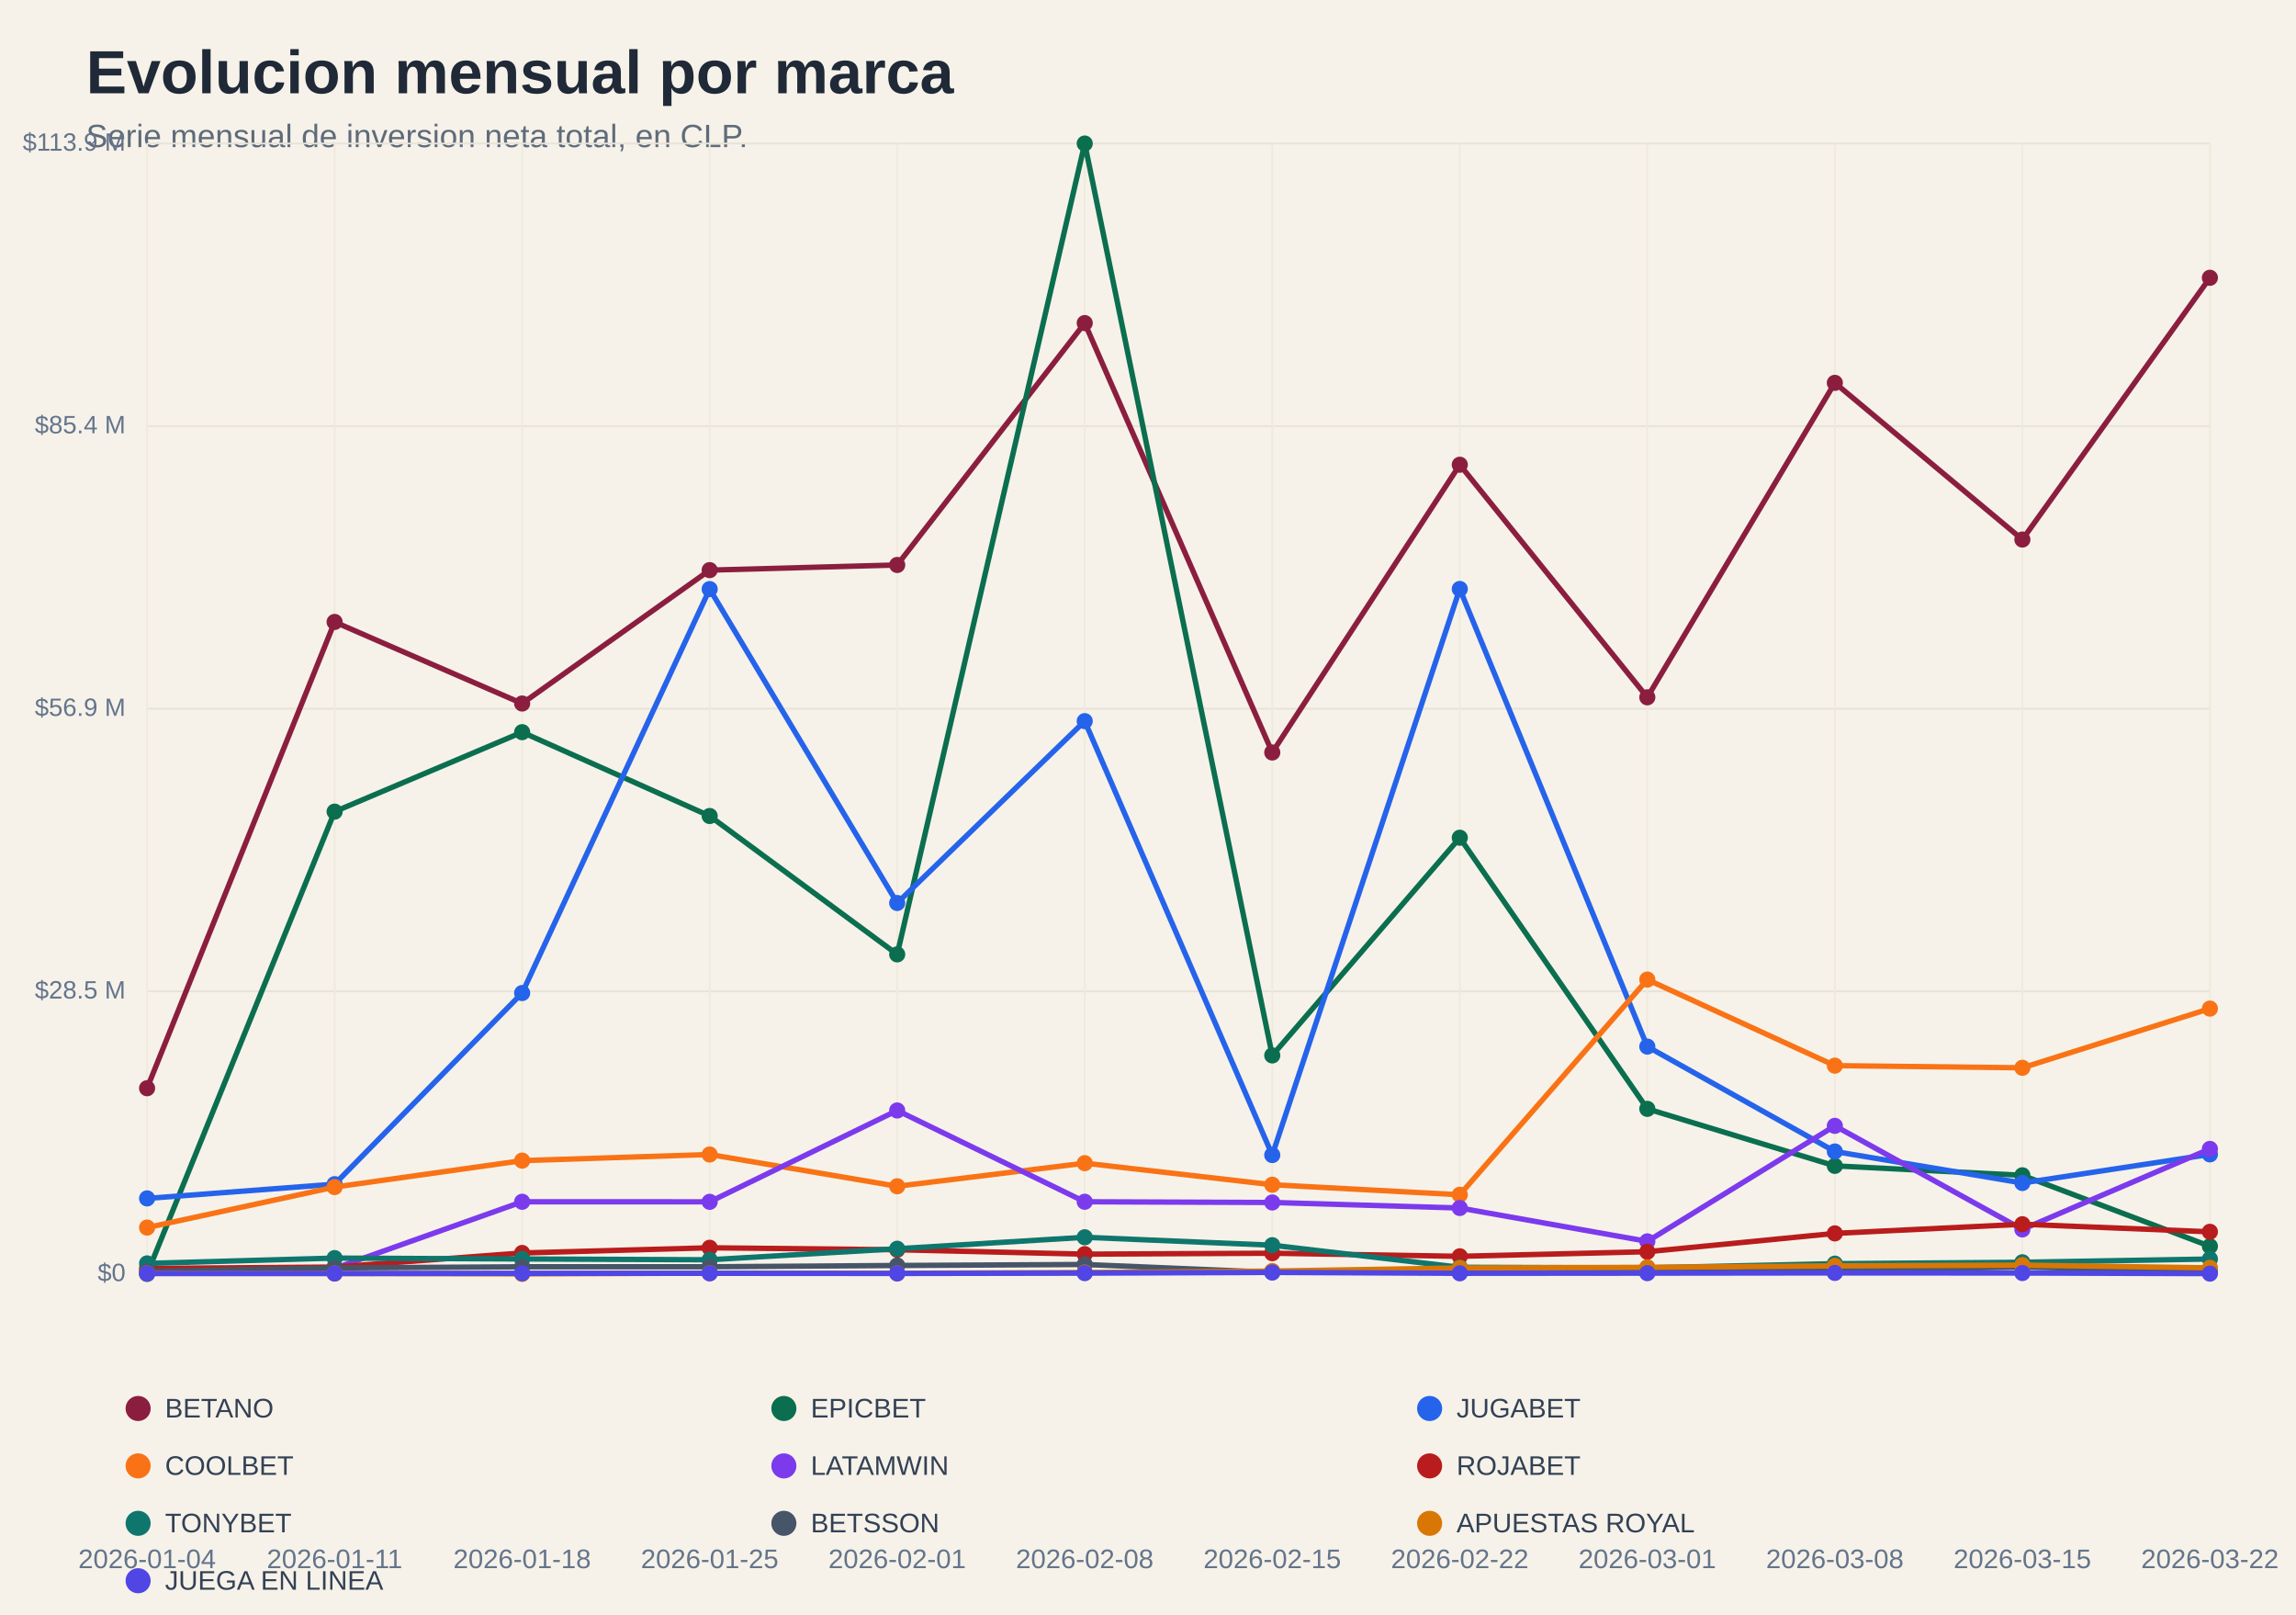
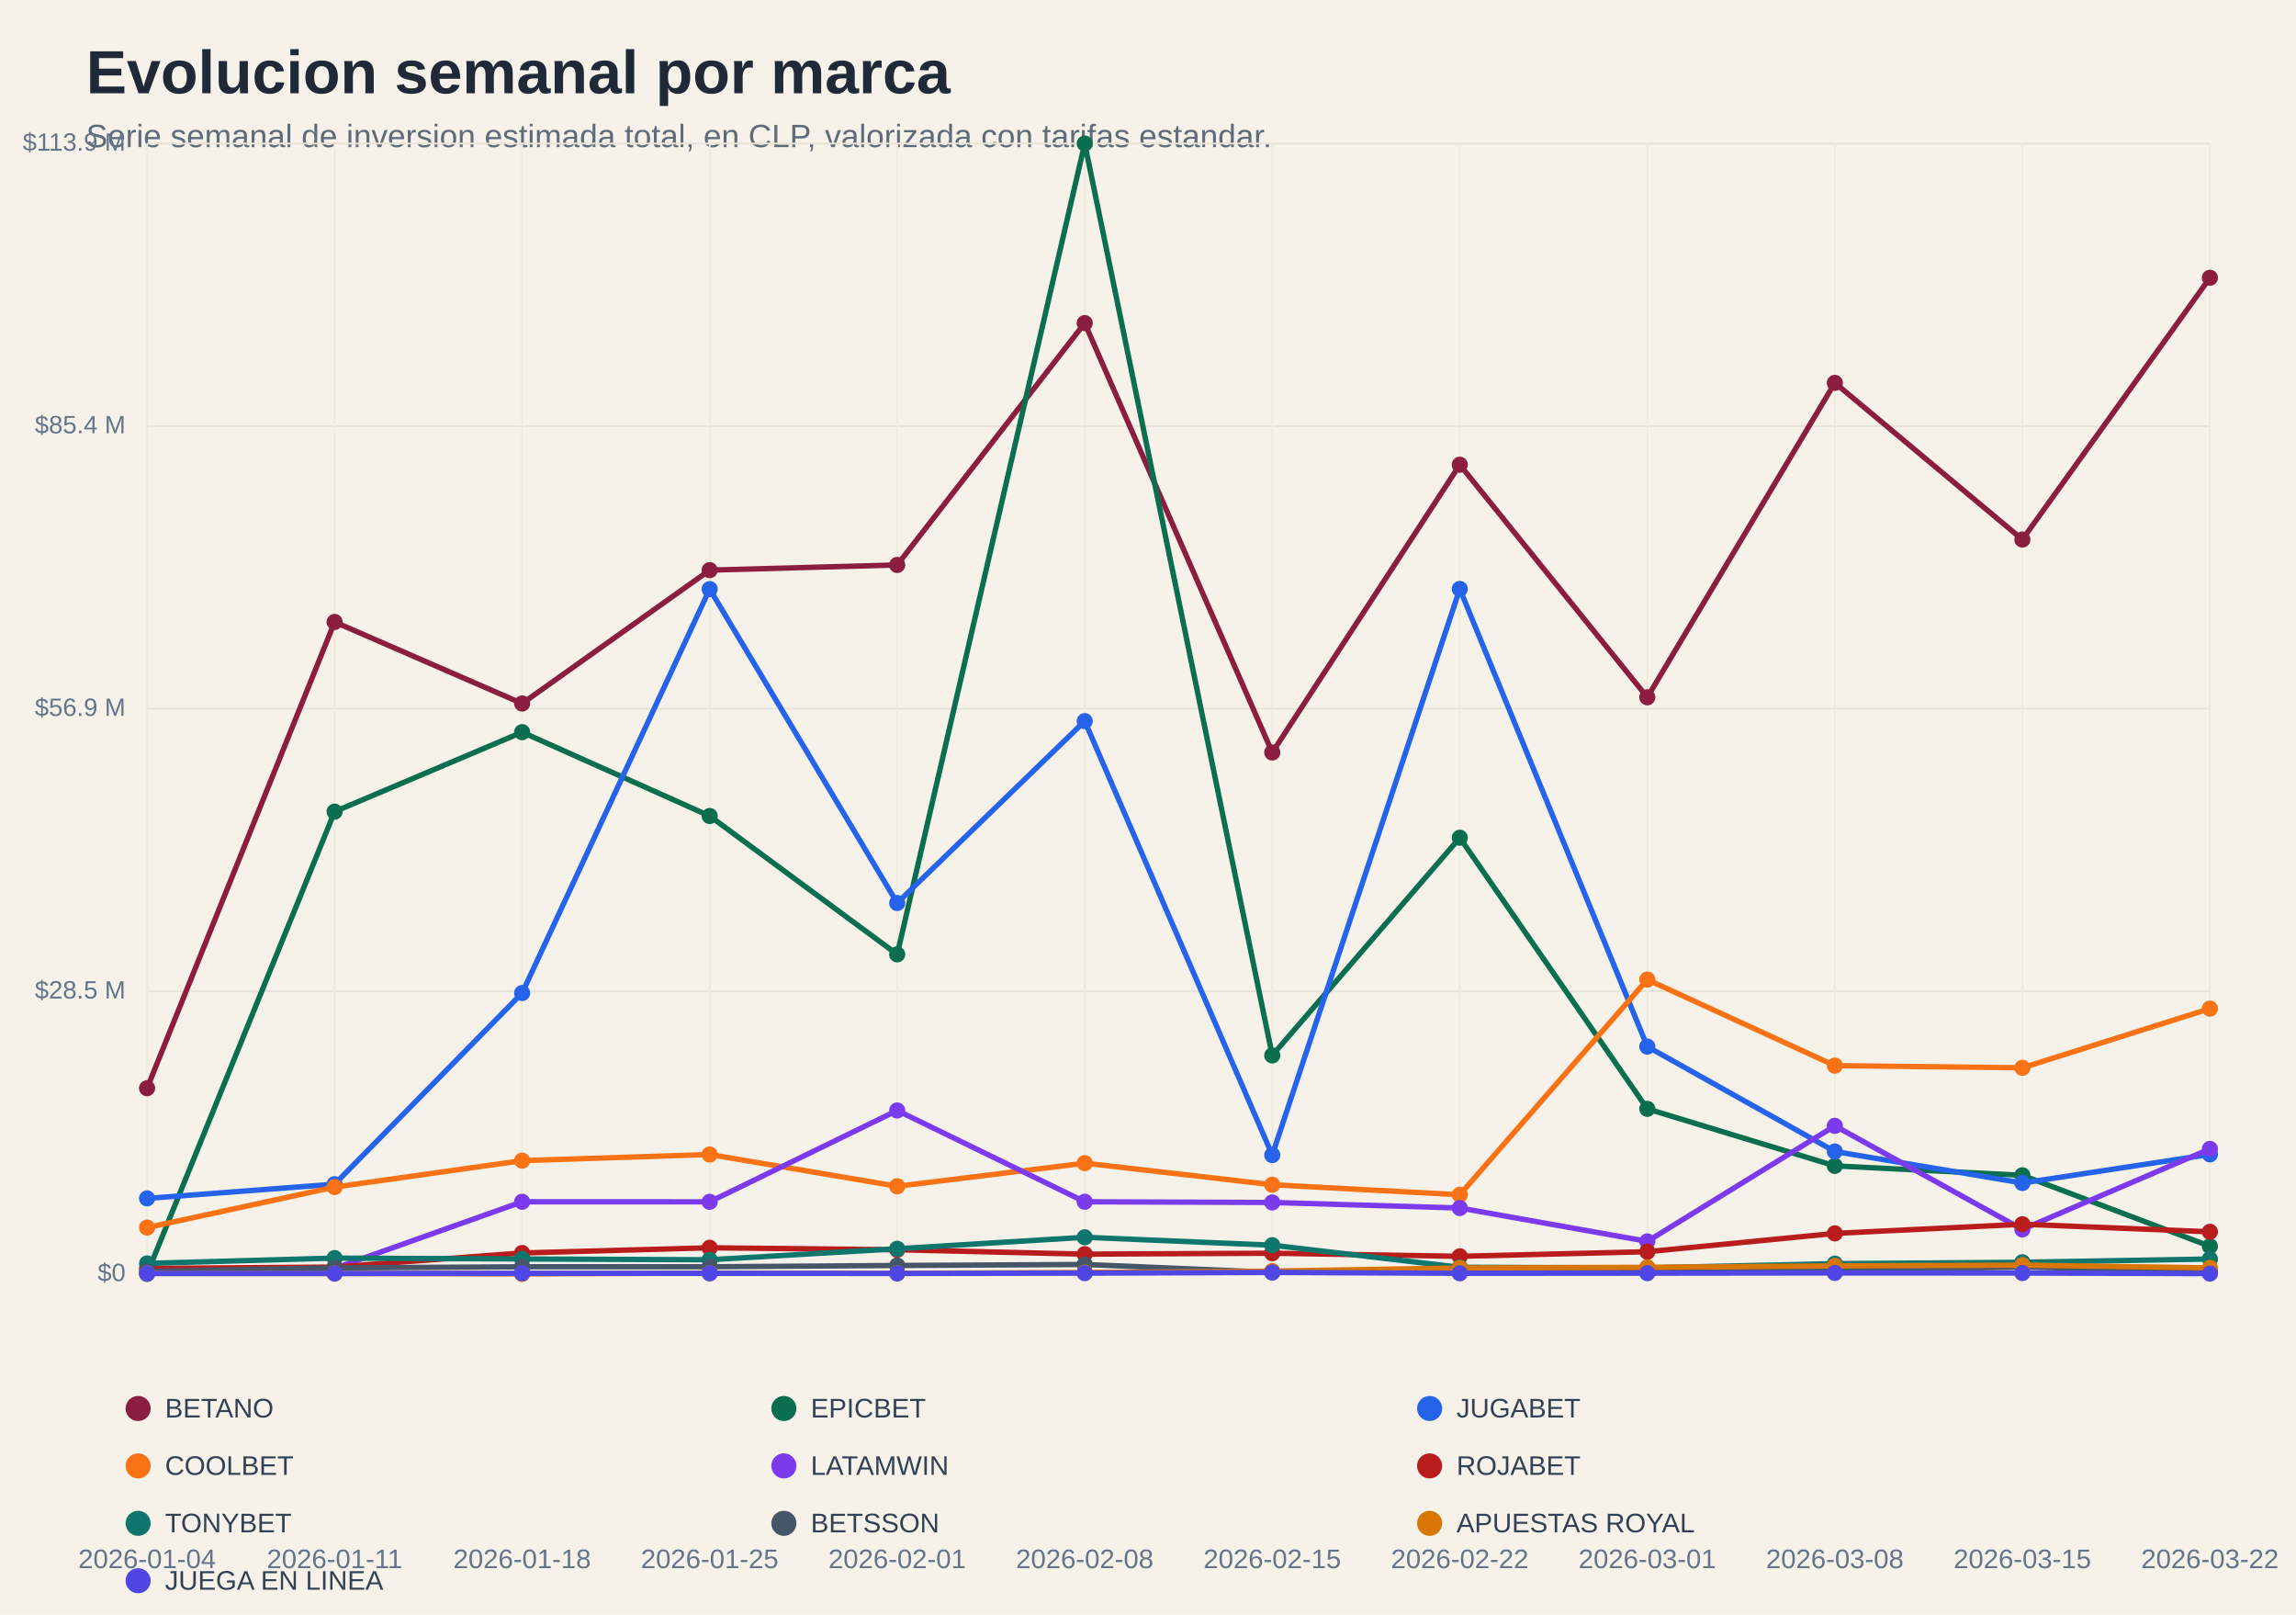
<svg xmlns="http://www.w3.org/2000/svg" width="1280" height="900" viewBox="0 0 1280 900" role="img" aria-labelledby="title desc">
  <rect width="100%" height="100%" fill="#f6f2e9" />
-   <text x="48" y="52" font-family="Helvetica Neue, Arial, sans-serif" font-size="34" font-weight="700" fill="#1f2937">Evolucion mensual por marca</text>
-   <text x="48" y="82" font-family="Helvetica Neue, Arial, sans-serif" font-size="18" fill="#5f6b7a">Serie mensual de inversion neta total, en CLP.</text>
+   <text x="48" y="52" font-family="Helvetica Neue, Arial, sans-serif" font-size="34" font-weight="700" fill="#1f2937">Evolucion semanal por marca</text>
+   <text x="48" y="82" font-family="Helvetica Neue, Arial, sans-serif" font-size="18" fill="#5f6b7a">Serie semanal de inversion estimada total, en CLP, valorizada con tarifas estandar.</text>
  <line x1="82" y1="710.0" x2="1232" y2="710.0" stroke="#e8e3d8" stroke-width="1" />
  <text x="70" y="714.0" text-anchor="end" font-family="Helvetica Neue, Arial, sans-serif" font-size="14" fill="#64748b">$0</text>
  <line x1="82" y1="552.5" x2="1232" y2="552.5" stroke="#e8e3d8" stroke-width="1" />
  <text x="70" y="556.5" text-anchor="end" font-family="Helvetica Neue, Arial, sans-serif" font-size="14" fill="#64748b">$28.5 M</text>
  <line x1="82" y1="395.0" x2="1232" y2="395.0" stroke="#e8e3d8" stroke-width="1" />
  <text x="70" y="399.0" text-anchor="end" font-family="Helvetica Neue, Arial, sans-serif" font-size="14" fill="#64748b">$56.9 M</text>
  <line x1="82" y1="237.5" x2="1232" y2="237.5" stroke="#e8e3d8" stroke-width="1" />
  <text x="70" y="241.5" text-anchor="end" font-family="Helvetica Neue, Arial, sans-serif" font-size="14" fill="#64748b">$85.4 M</text>
  <line x1="82" y1="80.0" x2="1232" y2="80.0" stroke="#e8e3d8" stroke-width="1" />
  <text x="70" y="84.0" text-anchor="end" font-family="Helvetica Neue, Arial, sans-serif" font-size="14" fill="#64748b">$113.9 M</text>
  <line x1="82.0" y1="80" x2="82.0" y2="710" stroke="#efeadd" stroke-width="1" />
  <text x="82.0" y="874" text-anchor="middle" font-family="Helvetica Neue, Arial, sans-serif" font-size="15" fill="#64748b">2026-01-04</text>
  <line x1="186.545" y1="80" x2="186.545" y2="710" stroke="#efeadd" stroke-width="1" />
  <text x="186.545" y="874" text-anchor="middle" font-family="Helvetica Neue, Arial, sans-serif" font-size="15" fill="#64748b">2026-01-11</text>
  <line x1="291.091" y1="80" x2="291.091" y2="710" stroke="#efeadd" stroke-width="1" />
  <text x="291.091" y="874" text-anchor="middle" font-family="Helvetica Neue, Arial, sans-serif" font-size="15" fill="#64748b">2026-01-18</text>
  <line x1="395.636" y1="80" x2="395.636" y2="710" stroke="#efeadd" stroke-width="1" />
  <text x="395.636" y="874" text-anchor="middle" font-family="Helvetica Neue, Arial, sans-serif" font-size="15" fill="#64748b">2026-01-25</text>
  <line x1="500.182" y1="80" x2="500.182" y2="710" stroke="#efeadd" stroke-width="1" />
  <text x="500.182" y="874" text-anchor="middle" font-family="Helvetica Neue, Arial, sans-serif" font-size="15" fill="#64748b">2026-02-01</text>
  <line x1="604.727" y1="80" x2="604.727" y2="710" stroke="#efeadd" stroke-width="1" />
  <text x="604.727" y="874" text-anchor="middle" font-family="Helvetica Neue, Arial, sans-serif" font-size="15" fill="#64748b">2026-02-08</text>
  <line x1="709.273" y1="80" x2="709.273" y2="710" stroke="#efeadd" stroke-width="1" />
  <text x="709.273" y="874" text-anchor="middle" font-family="Helvetica Neue, Arial, sans-serif" font-size="15" fill="#64748b">2026-02-15</text>
  <line x1="813.818" y1="80" x2="813.818" y2="710" stroke="#efeadd" stroke-width="1" />
  <text x="813.818" y="874" text-anchor="middle" font-family="Helvetica Neue, Arial, sans-serif" font-size="15" fill="#64748b">2026-02-22</text>
  <line x1="918.364" y1="80" x2="918.364" y2="710" stroke="#efeadd" stroke-width="1" />
  <text x="918.364" y="874" text-anchor="middle" font-family="Helvetica Neue, Arial, sans-serif" font-size="15" fill="#64748b">2026-03-01</text>
  <line x1="1022.909" y1="80" x2="1022.909" y2="710" stroke="#efeadd" stroke-width="1" />
  <text x="1022.909" y="874" text-anchor="middle" font-family="Helvetica Neue, Arial, sans-serif" font-size="15" fill="#64748b">2026-03-08</text>
  <line x1="1127.455" y1="80" x2="1127.455" y2="710" stroke="#efeadd" stroke-width="1" />
  <text x="1127.455" y="874" text-anchor="middle" font-family="Helvetica Neue, Arial, sans-serif" font-size="15" fill="#64748b">2026-03-15</text>
  <line x1="1232.0" y1="80" x2="1232.0" y2="710" stroke="#efeadd" stroke-width="1" />
  <text x="1232.0" y="874" text-anchor="middle" font-family="Helvetica Neue, Arial, sans-serif" font-size="15" fill="#64748b">2026-03-22</text>
  <polyline fill="none" stroke="#8b1e3f" stroke-width="3" points="82.0,606.504 186.545,346.638 291.091,392.094 395.636,317.753 500.182,314.874 604.727,180.066 709.273,419.392 813.818,259.015 918.364,388.635 1022.909,213.379 1127.455,300.706 1232.0,154.813" />
  <circle cx="82.0" cy="606.504" r="4.5" fill="#8b1e3f" />
  <circle cx="186.545" cy="346.638" r="4.5" fill="#8b1e3f" />
  <circle cx="291.091" cy="392.094" r="4.5" fill="#8b1e3f" />
  <circle cx="395.636" cy="317.753" r="4.5" fill="#8b1e3f" />
  <circle cx="500.182" cy="314.874" r="4.5" fill="#8b1e3f" />
  <circle cx="604.727" cy="180.066" r="4.5" fill="#8b1e3f" />
  <circle cx="709.273" cy="419.392" r="4.5" fill="#8b1e3f" />
  <circle cx="813.818" cy="259.015" r="4.5" fill="#8b1e3f" />
  <circle cx="918.364" cy="388.635" r="4.5" fill="#8b1e3f" />
  <circle cx="1022.909" cy="213.379" r="4.5" fill="#8b1e3f" />
  <circle cx="1127.455" cy="300.706" r="4.5" fill="#8b1e3f" />
  <circle cx="1232.0" cy="154.813" r="4.5" fill="#8b1e3f" />
  <rect x="70" y="778" width="14" height="14" rx="7" fill="#8b1e3f" />
  <text x="92" y="790" font-family="Helvetica Neue, Arial, sans-serif" font-size="15" fill="#334155">BETANO</text>
  <polyline fill="none" stroke="#0b6e4f" stroke-width="3" points="82.0,710.0 186.545,452.361 291.091,408.062 395.636,454.791 500.182,531.906 604.727,80.0 709.273,588.232 813.818,466.898 918.364,618.008 1022.909,649.783 1127.455,655.045 1232.0,694.597" />
  <circle cx="82.0" cy="710.0" r="4.5" fill="#0b6e4f" />
  <circle cx="186.545" cy="452.361" r="4.5" fill="#0b6e4f" />
  <circle cx="291.091" cy="408.062" r="4.5" fill="#0b6e4f" />
  <circle cx="395.636" cy="454.791" r="4.5" fill="#0b6e4f" />
  <circle cx="500.182" cy="531.906" r="4.5" fill="#0b6e4f" />
  <circle cx="604.727" cy="80.0" r="4.5" fill="#0b6e4f" />
  <circle cx="709.273" cy="588.232" r="4.5" fill="#0b6e4f" />
  <circle cx="813.818" cy="466.898" r="4.5" fill="#0b6e4f" />
  <circle cx="918.364" cy="618.008" r="4.5" fill="#0b6e4f" />
  <circle cx="1022.909" cy="649.783" r="4.5" fill="#0b6e4f" />
  <circle cx="1127.455" cy="655.045" r="4.5" fill="#0b6e4f" />
  <circle cx="1232.0" cy="694.597" r="4.5" fill="#0b6e4f" />
  <rect x="430" y="778" width="14" height="14" rx="7" fill="#0b6e4f" />
  <text x="452" y="790" font-family="Helvetica Neue, Arial, sans-serif" font-size="15" fill="#334155">EPICBET</text>
  <polyline fill="none" stroke="#2563eb" stroke-width="3" points="82.0,667.908 186.545,659.984 291.091,553.458 395.636,328.326 500.182,503.265 604.727,401.917 709.273,643.75 813.818,328.252 918.364,583.294 1022.909,641.771 1127.455,659.329 1232.0,643.376" />
  <circle cx="82.0" cy="667.908" r="4.5" fill="#2563eb" />
  <circle cx="186.545" cy="659.984" r="4.5" fill="#2563eb" />
  <circle cx="291.091" cy="553.458" r="4.5" fill="#2563eb" />
  <circle cx="395.636" cy="328.326" r="4.5" fill="#2563eb" />
  <circle cx="500.182" cy="503.265" r="4.5" fill="#2563eb" />
  <circle cx="604.727" cy="401.917" r="4.5" fill="#2563eb" />
  <circle cx="709.273" cy="643.75" r="4.5" fill="#2563eb" />
  <circle cx="813.818" cy="328.252" r="4.5" fill="#2563eb" />
  <circle cx="918.364" cy="583.294" r="4.5" fill="#2563eb" />
  <circle cx="1022.909" cy="641.771" r="4.5" fill="#2563eb" />
  <circle cx="1127.455" cy="659.329" r="4.5" fill="#2563eb" />
  <circle cx="1232.0" cy="643.376" r="4.5" fill="#2563eb" />
  <rect x="790" y="778" width="14" height="14" rx="7" fill="#2563eb" />
  <text x="812" y="790" font-family="Helvetica Neue, Arial, sans-serif" font-size="15" fill="#334155">JUGABET</text>
  <polyline fill="none" stroke="#f97316" stroke-width="3" points="82.0,684.176 186.545,661.6 291.091,646.858 395.636,643.444 500.182,661.152 604.727,648.268 709.273,660.3 813.818,665.882 918.364,545.951 1022.909,593.923 1127.455,595.12 1232.0,562.125" />
  <circle cx="82.0" cy="684.176" r="4.5" fill="#f97316" />
  <circle cx="186.545" cy="661.6" r="4.5" fill="#f97316" />
  <circle cx="291.091" cy="646.858" r="4.5" fill="#f97316" />
  <circle cx="395.636" cy="643.444" r="4.5" fill="#f97316" />
  <circle cx="500.182" cy="661.152" r="4.5" fill="#f97316" />
  <circle cx="604.727" cy="648.268" r="4.5" fill="#f97316" />
  <circle cx="709.273" cy="660.3" r="4.5" fill="#f97316" />
  <circle cx="813.818" cy="665.882" r="4.5" fill="#f97316" />
  <circle cx="918.364" cy="545.951" r="4.5" fill="#f97316" />
  <circle cx="1022.909" cy="593.923" r="4.5" fill="#f97316" />
  <circle cx="1127.455" cy="595.12" r="4.5" fill="#f97316" />
  <circle cx="1232.0" cy="562.125" r="4.5" fill="#f97316" />
  <rect x="70" y="810" width="14" height="14" rx="7" fill="#f97316" />
  <text x="92" y="822" font-family="Helvetica Neue, Arial, sans-serif" font-size="15" fill="#334155">COOLBET</text>
  <polyline fill="none" stroke="#7c3aed" stroke-width="3" points="82.0,709.62 186.545,706.913 291.091,669.796 395.636,669.818 500.182,618.903 604.727,669.784 709.273,670.183 813.818,673.264 918.364,691.862 1022.909,627.475 1127.455,685.199 1232.0,640.32" />
  <circle cx="82.0" cy="709.62" r="4.5" fill="#7c3aed" />
  <circle cx="186.545" cy="706.913" r="4.5" fill="#7c3aed" />
  <circle cx="291.091" cy="669.796" r="4.5" fill="#7c3aed" />
  <circle cx="395.636" cy="669.818" r="4.5" fill="#7c3aed" />
  <circle cx="500.182" cy="618.903" r="4.5" fill="#7c3aed" />
  <circle cx="604.727" cy="669.784" r="4.5" fill="#7c3aed" />
  <circle cx="709.273" cy="670.183" r="4.5" fill="#7c3aed" />
  <circle cx="813.818" cy="673.264" r="4.5" fill="#7c3aed" />
  <circle cx="918.364" cy="691.862" r="4.5" fill="#7c3aed" />
  <circle cx="1022.909" cy="627.475" r="4.5" fill="#7c3aed" />
  <circle cx="1127.455" cy="685.199" r="4.5" fill="#7c3aed" />
  <circle cx="1232.0" cy="640.32" r="4.5" fill="#7c3aed" />
  <rect x="430" y="810" width="14" height="14" rx="7" fill="#7c3aed" />
  <text x="452" y="822" font-family="Helvetica Neue, Arial, sans-serif" font-size="15" fill="#334155">LATAMWIN</text>
  <polyline fill="none" stroke="#b91c1c" stroke-width="3" points="82.0,706.941 186.545,706.174 291.091,698.327 395.636,695.431 500.182,696.527 604.727,698.979 709.273,698.466 813.818,700.19 918.364,697.633 1022.909,687.408 1127.455,682.311 1232.0,686.526" />
  <circle cx="82.0" cy="706.941" r="4.5" fill="#b91c1c" />
  <circle cx="186.545" cy="706.174" r="4.5" fill="#b91c1c" />
  <circle cx="291.091" cy="698.327" r="4.5" fill="#b91c1c" />
  <circle cx="395.636" cy="695.431" r="4.5" fill="#b91c1c" />
  <circle cx="500.182" cy="696.527" r="4.5" fill="#b91c1c" />
  <circle cx="604.727" cy="698.979" r="4.5" fill="#b91c1c" />
  <circle cx="709.273" cy="698.466" r="4.5" fill="#b91c1c" />
  <circle cx="813.818" cy="700.19" r="4.5" fill="#b91c1c" />
  <circle cx="918.364" cy="697.633" r="4.5" fill="#b91c1c" />
  <circle cx="1022.909" cy="687.408" r="4.5" fill="#b91c1c" />
  <circle cx="1127.455" cy="682.311" r="4.5" fill="#b91c1c" />
  <circle cx="1232.0" cy="686.526" r="4.5" fill="#b91c1c" />
  <rect x="790" y="810" width="14" height="14" rx="7" fill="#b91c1c" />
  <text x="812" y="822" font-family="Helvetica Neue, Arial, sans-serif" font-size="15" fill="#334155">ROJABET</text>
  <polyline fill="none" stroke="#0f766e" stroke-width="3" points="82.0,704.137 186.545,701.179 291.091,701.668 395.636,702.113 500.182,695.969 604.727,689.58 709.273,693.996 813.818,706.305 918.364,706.609 1022.909,704.278 1127.455,703.508 1232.0,701.698" />
  <circle cx="82.0" cy="704.137" r="4.5" fill="#0f766e" />
  <circle cx="186.545" cy="701.179" r="4.5" fill="#0f766e" />
  <circle cx="291.091" cy="701.668" r="4.5" fill="#0f766e" />
  <circle cx="395.636" cy="702.113" r="4.5" fill="#0f766e" />
  <circle cx="500.182" cy="695.969" r="4.5" fill="#0f766e" />
  <circle cx="604.727" cy="689.58" r="4.5" fill="#0f766e" />
  <circle cx="709.273" cy="693.996" r="4.5" fill="#0f766e" />
  <circle cx="813.818" cy="706.305" r="4.5" fill="#0f766e" />
  <circle cx="918.364" cy="706.609" r="4.5" fill="#0f766e" />
  <circle cx="1022.909" cy="704.278" r="4.5" fill="#0f766e" />
  <circle cx="1127.455" cy="703.508" r="4.5" fill="#0f766e" />
  <circle cx="1232.0" cy="701.698" r="4.5" fill="#0f766e" />
  <rect x="70" y="842" width="14" height="14" rx="7" fill="#0f766e" />
  <text x="92" y="854" font-family="Helvetica Neue, Arial, sans-serif" font-size="15" fill="#334155">TONYBET</text>
  <polyline fill="none" stroke="#475569" stroke-width="3" points="82.0,708.593 186.545,706.659 291.091,706.027 395.636,706.009 500.182,705.301 604.727,704.737 709.273,709.116 813.818,709.178 918.364,709.218 1022.909,707.994 1127.455,706.176 1232.0,708.438" />
  <circle cx="82.0" cy="708.593" r="4.5" fill="#475569" />
  <circle cx="186.545" cy="706.659" r="4.5" fill="#475569" />
  <circle cx="291.091" cy="706.027" r="4.5" fill="#475569" />
  <circle cx="395.636" cy="706.009" r="4.5" fill="#475569" />
  <circle cx="500.182" cy="705.301" r="4.5" fill="#475569" />
  <circle cx="604.727" cy="704.737" r="4.5" fill="#475569" />
  <circle cx="709.273" cy="709.116" r="4.5" fill="#475569" />
  <circle cx="813.818" cy="709.178" r="4.5" fill="#475569" />
  <circle cx="918.364" cy="709.218" r="4.5" fill="#475569" />
  <circle cx="1022.909" cy="707.994" r="4.5" fill="#475569" />
  <circle cx="1127.455" cy="706.176" r="4.5" fill="#475569" />
  <circle cx="1232.0" cy="708.438" r="4.5" fill="#475569" />
  <rect x="430" y="842" width="14" height="14" rx="7" fill="#475569" />
  <text x="452" y="854" font-family="Helvetica Neue, Arial, sans-serif" font-size="15" fill="#334155">BETSSON</text>
  <polyline fill="none" stroke="#d97706" stroke-width="3" points="82.0,709.708 186.545,709.743 291.091,709.983 395.636,709.583 500.182,709.663 604.727,709.213 709.273,708.412 813.818,706.679 918.364,706.315 1022.909,705.525 1127.455,705.104 1232.0,706.615" />
  <circle cx="82.0" cy="709.708" r="4.5" fill="#d97706" />
  <circle cx="186.545" cy="709.743" r="4.5" fill="#d97706" />
  <circle cx="291.091" cy="709.983" r="4.5" fill="#d97706" />
  <circle cx="395.636" cy="709.583" r="4.5" fill="#d97706" />
  <circle cx="500.182" cy="709.663" r="4.5" fill="#d97706" />
  <circle cx="604.727" cy="709.213" r="4.5" fill="#d97706" />
  <circle cx="709.273" cy="708.412" r="4.5" fill="#d97706" />
  <circle cx="813.818" cy="706.679" r="4.5" fill="#d97706" />
  <circle cx="918.364" cy="706.315" r="4.5" fill="#d97706" />
  <circle cx="1022.909" cy="705.525" r="4.5" fill="#d97706" />
  <circle cx="1127.455" cy="705.104" r="4.5" fill="#d97706" />
  <circle cx="1232.0" cy="706.615" r="4.5" fill="#d97706" />
  <rect x="790" y="842" width="14" height="14" rx="7" fill="#d97706" />
  <text x="812" y="854" font-family="Helvetica Neue, Arial, sans-serif" font-size="15" fill="#334155">APUESTAS ROYAL</text>
  <polyline fill="none" stroke="#4f46e5" stroke-width="3" points="82.0,709.769 186.545,709.78 291.091,709.654 395.636,709.667 500.182,709.738 604.727,709.558 709.273,709.174 813.818,709.656 918.364,709.571 1022.909,709.446 1127.455,709.503 1232.0,709.834" />
  <circle cx="82.0" cy="709.769" r="4.5" fill="#4f46e5" />
  <circle cx="186.545" cy="709.78" r="4.5" fill="#4f46e5" />
  <circle cx="291.091" cy="709.654" r="4.5" fill="#4f46e5" />
  <circle cx="395.636" cy="709.667" r="4.5" fill="#4f46e5" />
  <circle cx="500.182" cy="709.738" r="4.5" fill="#4f46e5" />
  <circle cx="604.727" cy="709.558" r="4.5" fill="#4f46e5" />
  <circle cx="709.273" cy="709.174" r="4.5" fill="#4f46e5" />
  <circle cx="813.818" cy="709.656" r="4.5" fill="#4f46e5" />
  <circle cx="918.364" cy="709.571" r="4.5" fill="#4f46e5" />
  <circle cx="1022.909" cy="709.446" r="4.5" fill="#4f46e5" />
  <circle cx="1127.455" cy="709.503" r="4.5" fill="#4f46e5" />
  <circle cx="1232.0" cy="709.834" r="4.5" fill="#4f46e5" />
  <rect x="70" y="874" width="14" height="14" rx="7" fill="#4f46e5" />
  <text x="92" y="886" font-family="Helvetica Neue, Arial, sans-serif" font-size="15" fill="#334155">JUEGA EN LINEA</text>
</svg>
